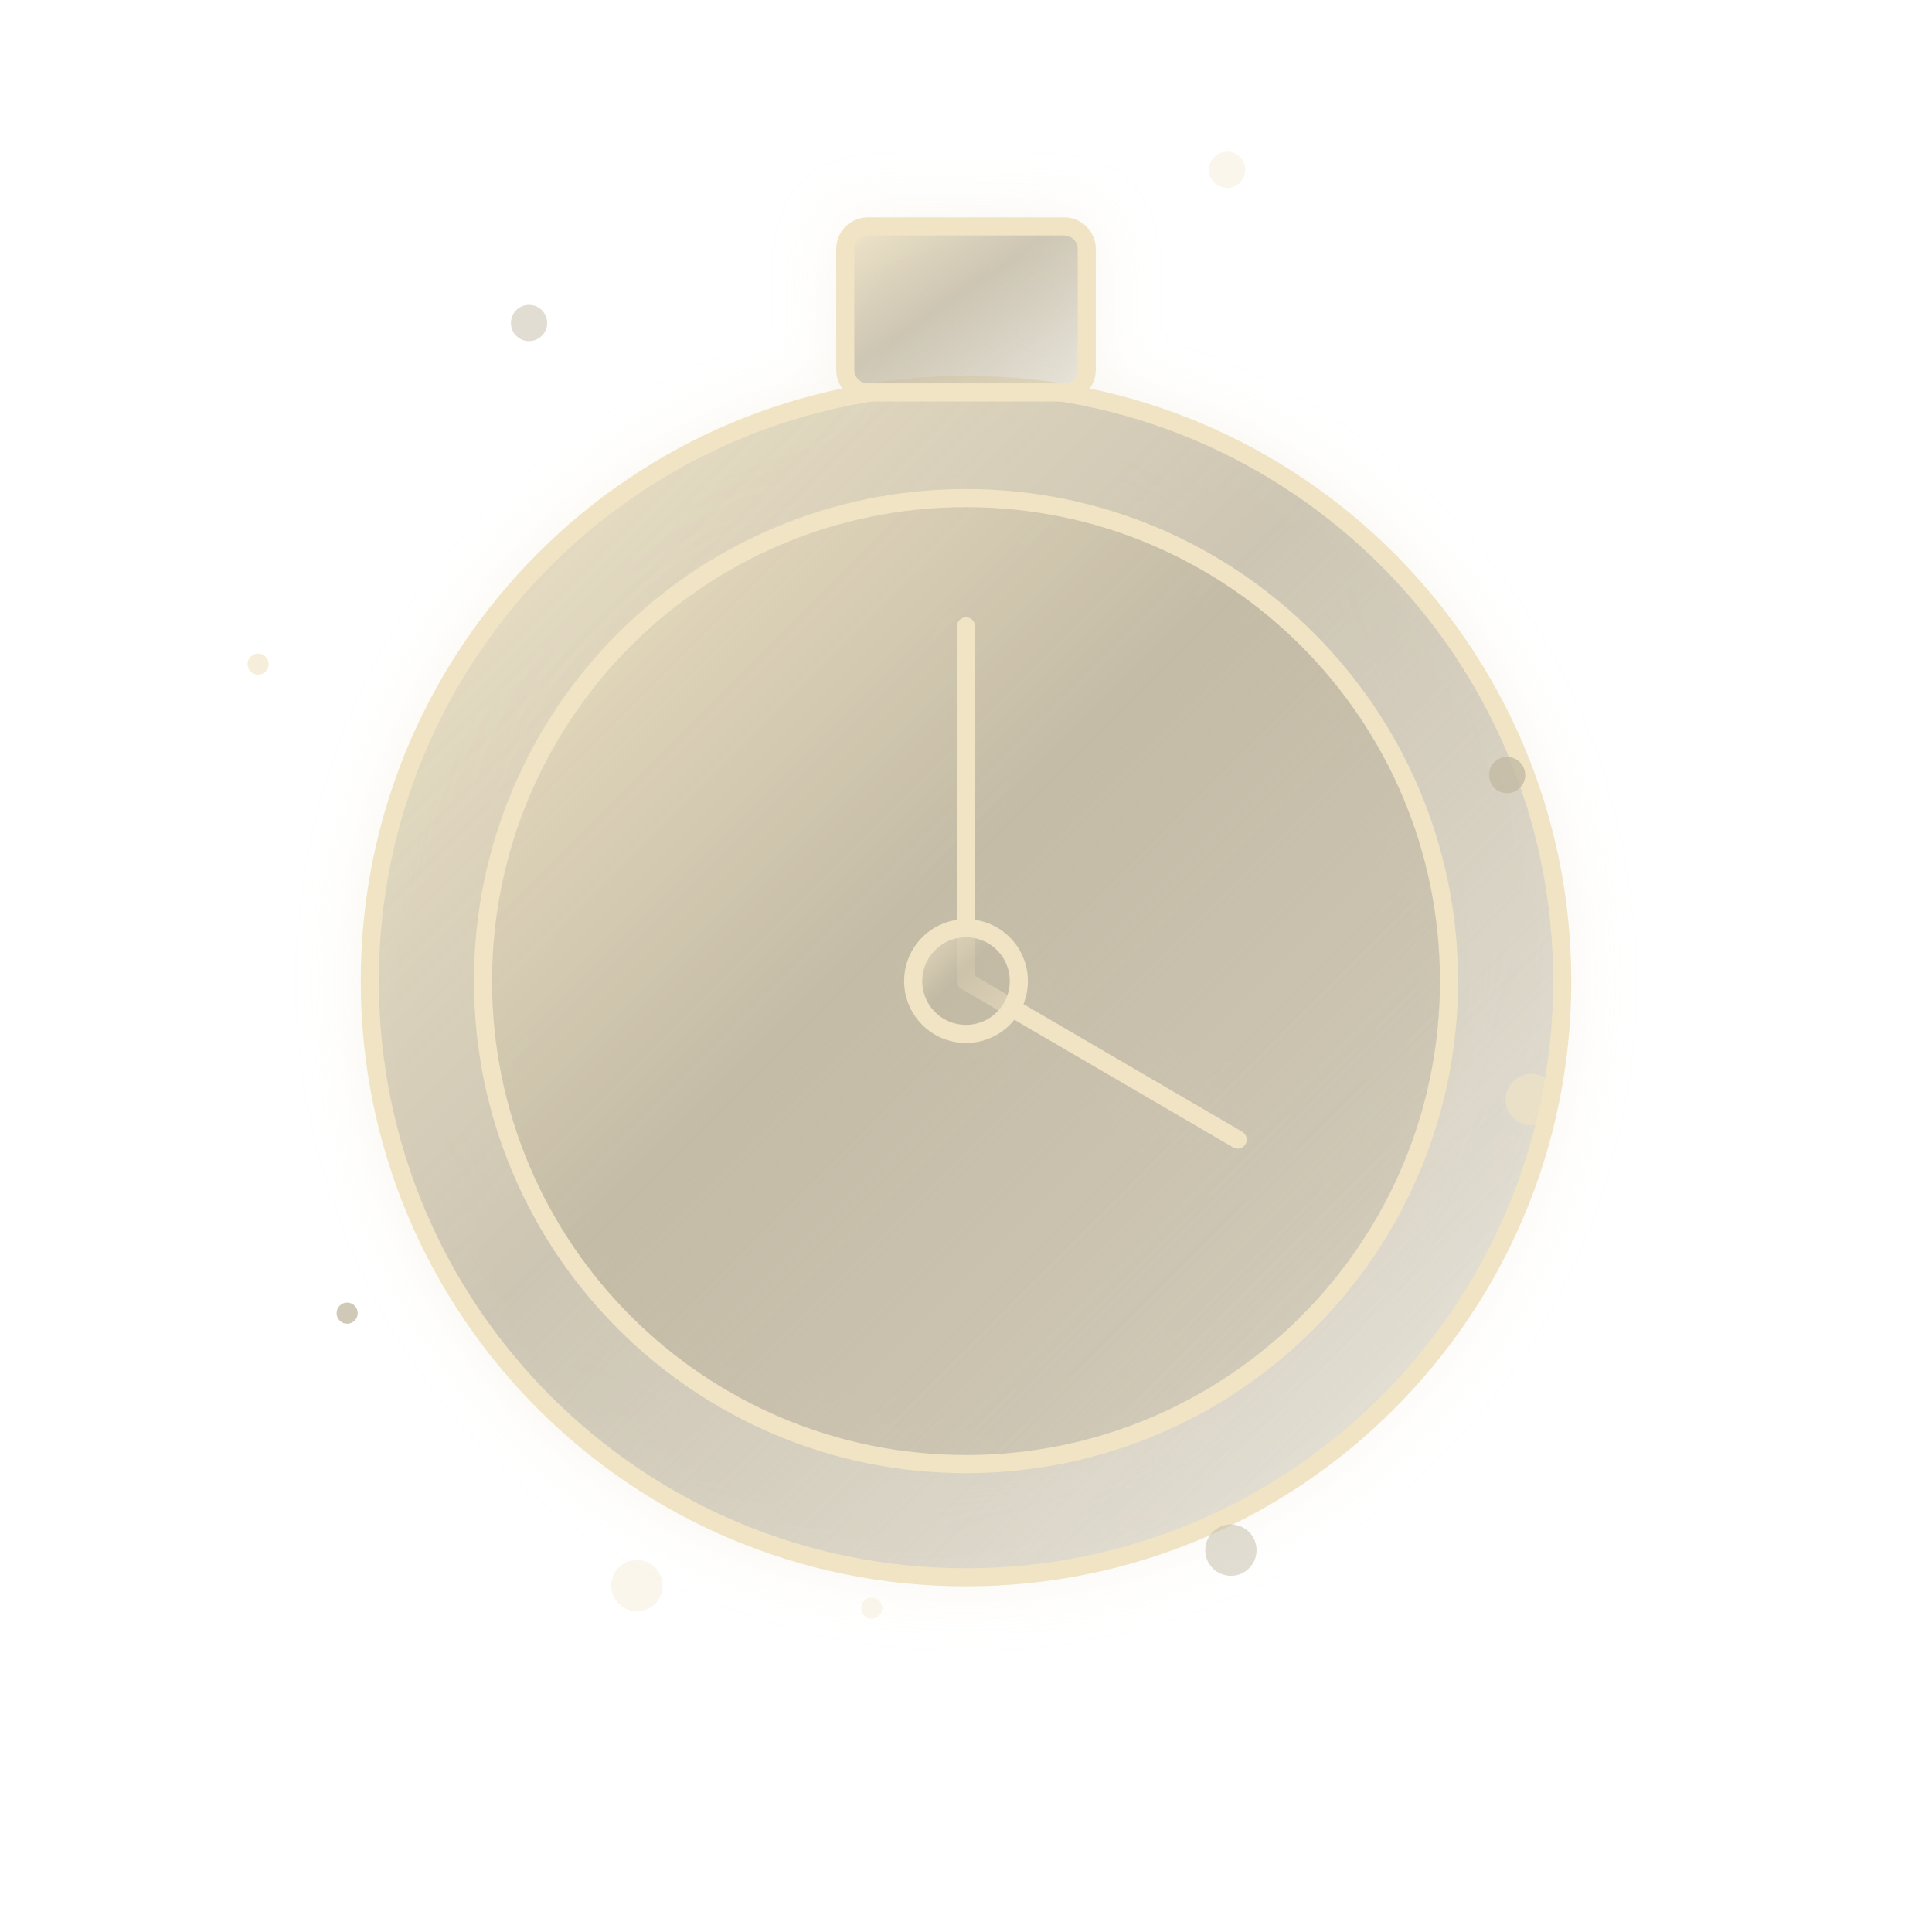
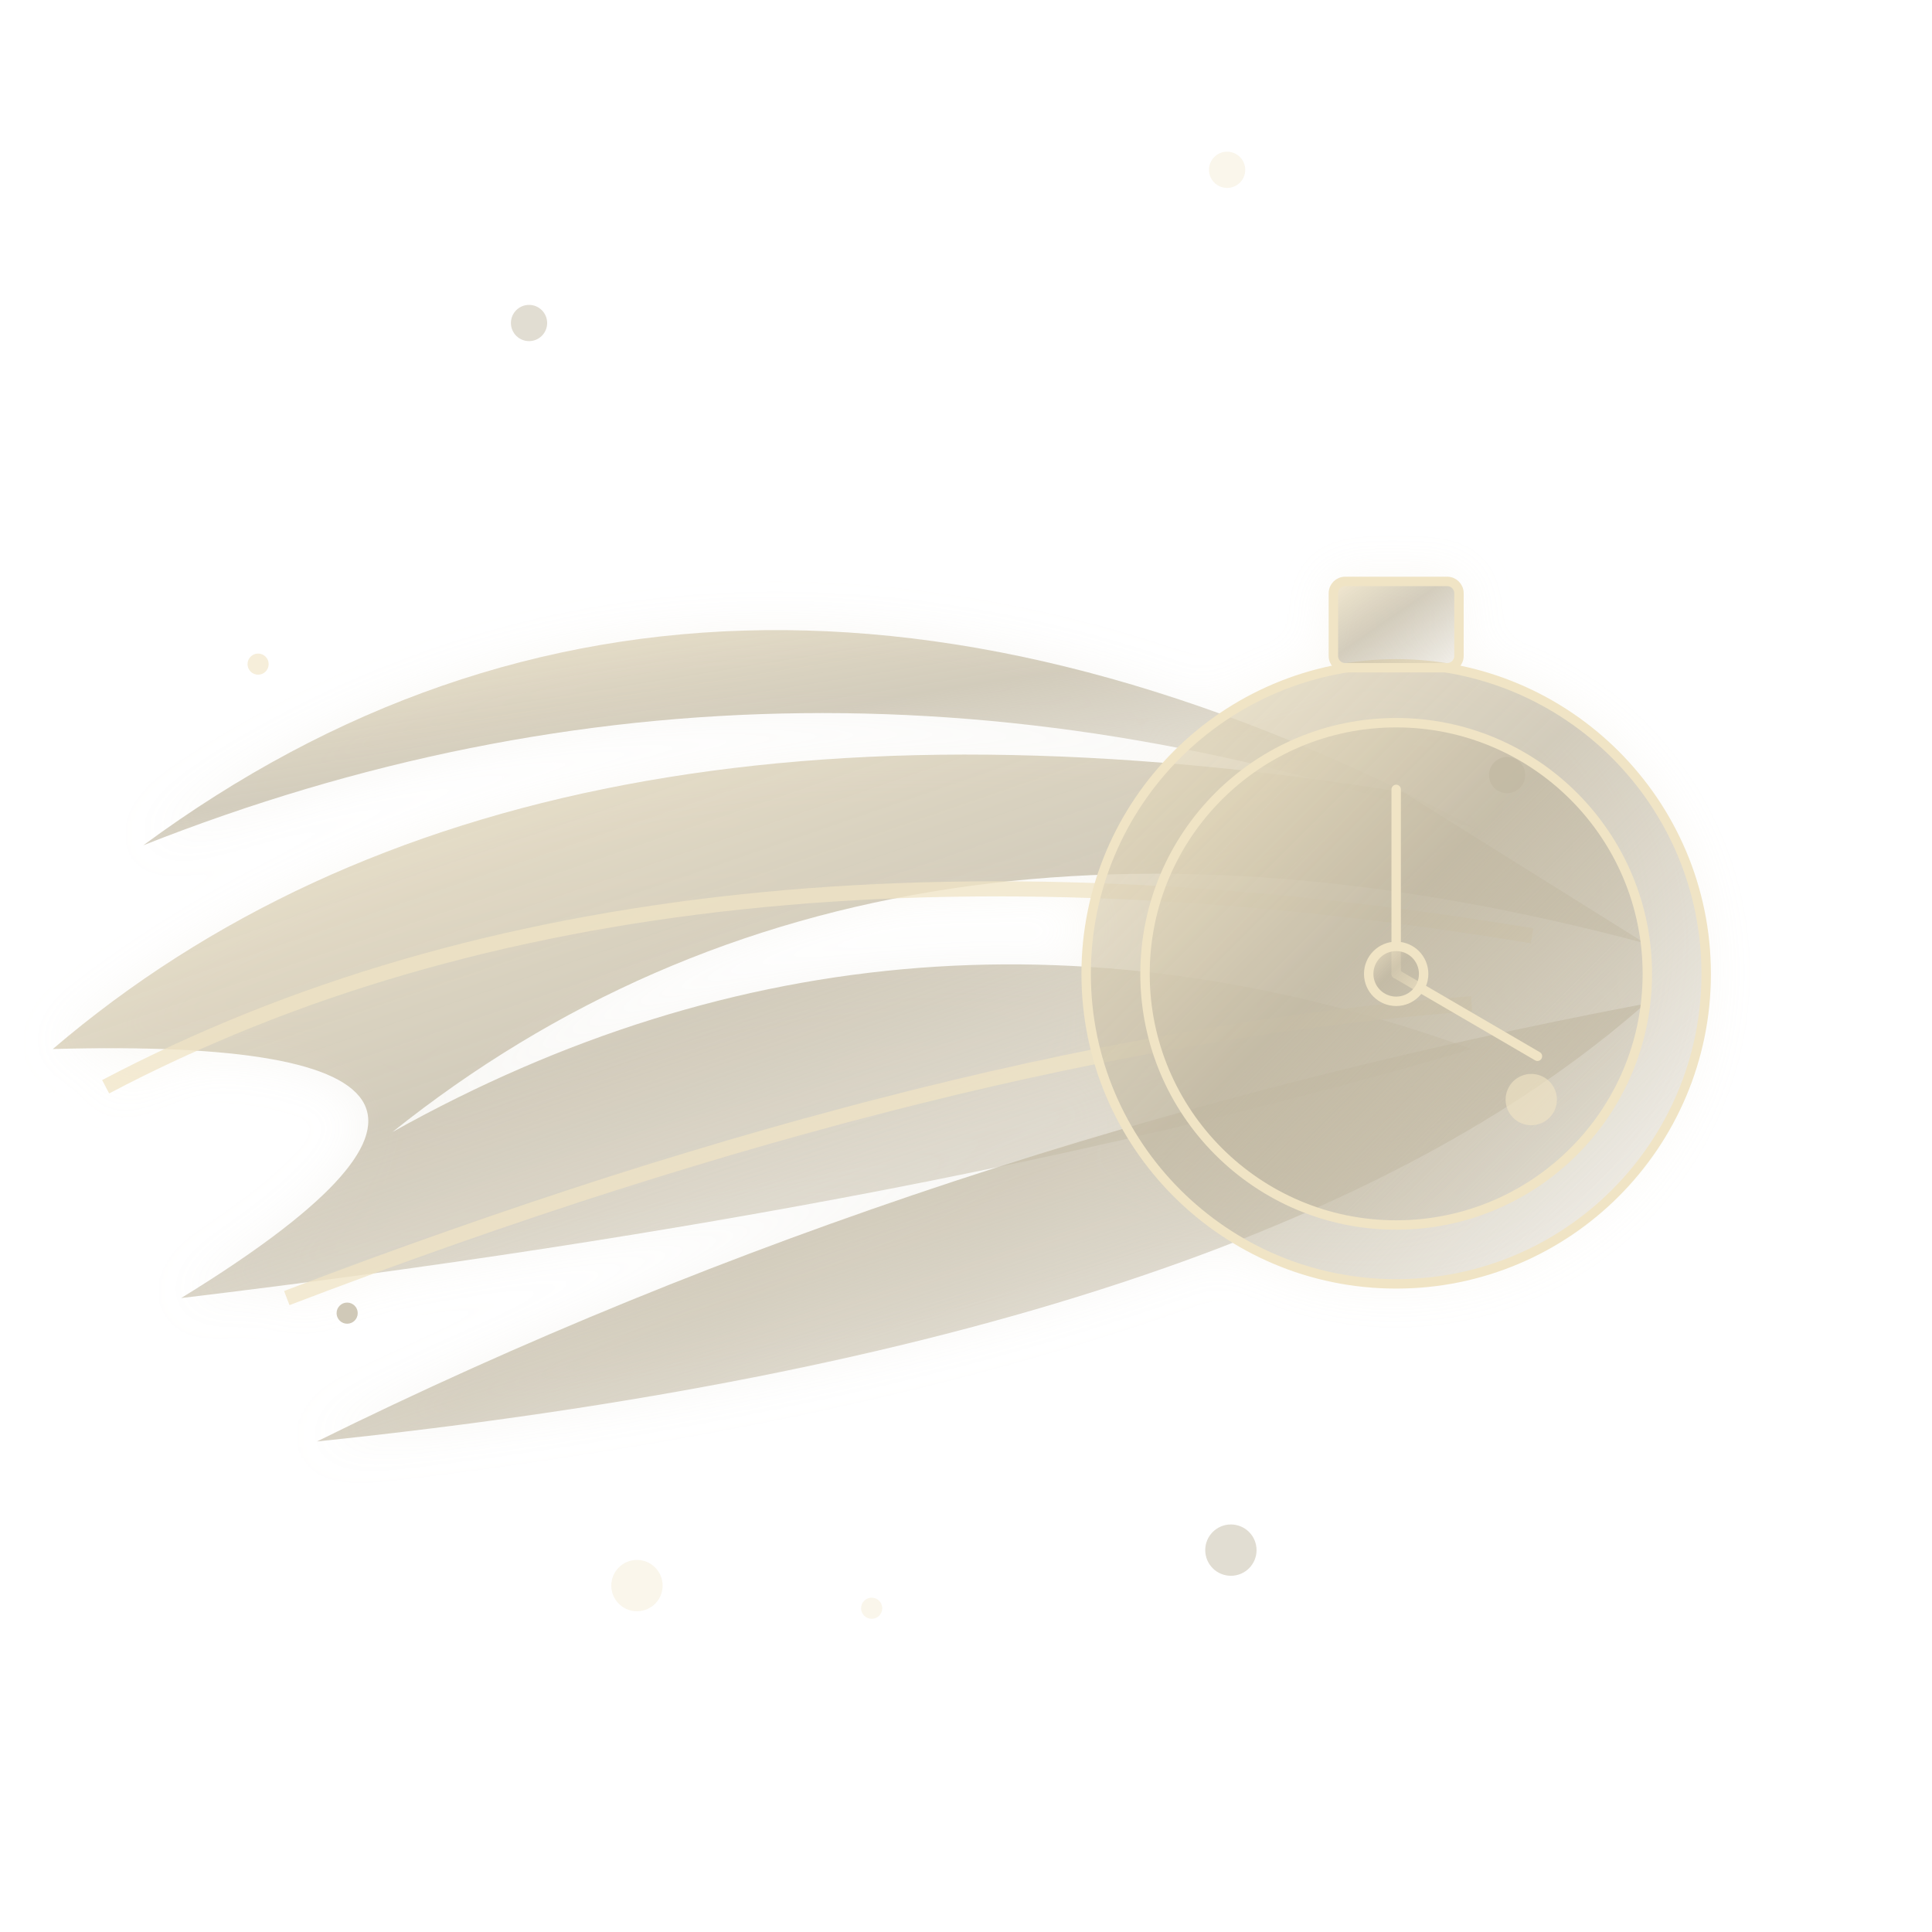
<svg xmlns="http://www.w3.org/2000/svg" width="512" height="512" viewBox="0 0 256 256">
  <defs>
    <linearGradient id="corpo" x1="0" y1="0" x2="1" y2="1">
-       <stop stop-color="#f0e4c5" stop-opacity=".9" />
-       <stop offset=".44" stop-color="#c2b9a3" stop-opacity=".78" />
-       <stop offset="1" stop-color="#c2b9a3" stop-opacity=".3" />
+       <stop stop-color="#f0e4c5" stop-opacity=".78" />
+       <stop offset=".44" stop-color="#c2b9a3" stop-opacity=".7" />
+       <stop offset="1" stop-color="#c2b9a3" stop-opacity=".14" />
    </linearGradient>
    <filter id="brilho" x="-30%" y="-30%" width="160%" height="160%">
-       <feGaussianBlur stdDeviation="4" />
+       <feGaussianBlur stdDeviation="3.2" />
    </filter>
  </defs>
-   <g opacity=".26" filter="url(#brilho)">
-     <g fill="url(#corpo)" stroke="#f0e4c5" stroke-width="2.4" stroke-linejoin="round" stroke-linecap="round">
-       <circle cx="128" cy="130" r="79" />
-       <circle cx="128" cy="130" r="64" />
-       <rect x="112" y="30" width="32" height="22" rx="3" />
-       <path d="M128 130L128 83" fill="none" />
-       <path d="M128 130L164 151" fill="none" />
-       <circle cx="128" cy="130" r="7" />
+   <g opacity=".18" filter="url(#brilho)">
+     <g fill="url(#corpo)">
+       <path d="M7 139Q69 86 186 105L218 125Q117 98 52 150Q120 112 195 139Q124 160 24 172Q81 137 7 139Z" />
+       <path d="M19 112Q95 56 196 110Q105 78 19 112Z" />
+       <path d="M42 191Q123 151 218 133Q167 178 42 191Z" />
+     </g>
+     <g stroke="#f0e4c5" stroke-width="2" fill="none" opacity=".75">
+       <path d="M14 144Q88 105 203 124M38 172Q127 138 195 133" />
+     </g>
+     <g transform="translate(185 128) scale(0.52) translate(-128 -128)">
+       <g fill="url(#corpo)" stroke="#f0e4c5" stroke-width="2.4" stroke-linejoin="round" stroke-linecap="round">
+         <circle cx="128" cy="130" r="79" />
+         <circle cx="128" cy="130" r="64" />
+         <rect x="112" y="30" width="32" height="22" rx="3" />
+         <path d="M128 130L128 83" fill="none" />
+         <path d="M128 130L164 151" fill="none" />
+         <circle cx="128" cy="130" r="7" />
+       </g>
    </g>
  </g>
-   <g transform="translate(128 128) scale(1) translate(-128 -128)">
+   <g fill="url(#corpo)">
+     <path d="M7 139Q69 86 186 105L218 125Q117 98 52 150Q120 112 195 139Q124 160 24 172Q81 137 7 139Z" />
+     <path d="M19 112Q95 56 196 110Q105 78 19 112Z" />
+     <path d="M42 191Q123 151 218 133Q167 178 42 191Z" />
+   </g>
+   <g stroke="#f0e4c5" stroke-width="2" fill="none" opacity=".75">
+     <path d="M14 144Q88 105 203 124M38 172Q127 138 195 133" />
+   </g>
+   <g transform="translate(185 128) scale(0.52) translate(-128 -128)">
    <g fill="url(#corpo)" stroke="#f0e4c5" stroke-width="2.4" stroke-linejoin="round" stroke-linecap="round">
      <circle cx="128" cy="130" r="79" />
      <circle cx="128" cy="130" r="64" />
      <rect x="112" y="30" width="32" height="22" rx="3" />
      <path d="M128 130L128 83" fill="none" />
      <path d="M128 130L164 151" fill="none" />
      <circle cx="128" cy="130" r="7" />
    </g>
  </g>
  <circle cx="115.5" cy="213.1" r="1.4" fill="#f0e4c5" opacity="0.35" />
  <circle cx="70.1" cy="42.8" r="2.4" fill="#c2b9a3" opacity="0.49" />
  <circle cx="202.9" cy="145.7" r="3.4" fill="#f0e4c5" opacity="0.63" />
  <circle cx="46.0" cy="174.0" r="1.4" fill="#c2b9a3" opacity="0.77" />
  <circle cx="162.6" cy="22.5" r="2.4" fill="#f0e4c5" opacity="0.35" />
  <circle cx="163.1" cy="205.4" r="3.4" fill="#c2b9a3" opacity="0.49" />
  <circle cx="34.2" cy="88.0" r="1.4" fill="#f0e4c5" opacity="0.63" />
  <circle cx="199.7" cy="102.7" r="2.4" fill="#c2b9a3" opacity="0.77" />
  <circle cx="84.4" cy="210.1" r="3.4" fill="#f0e4c5" opacity="0.35" />
</svg>
